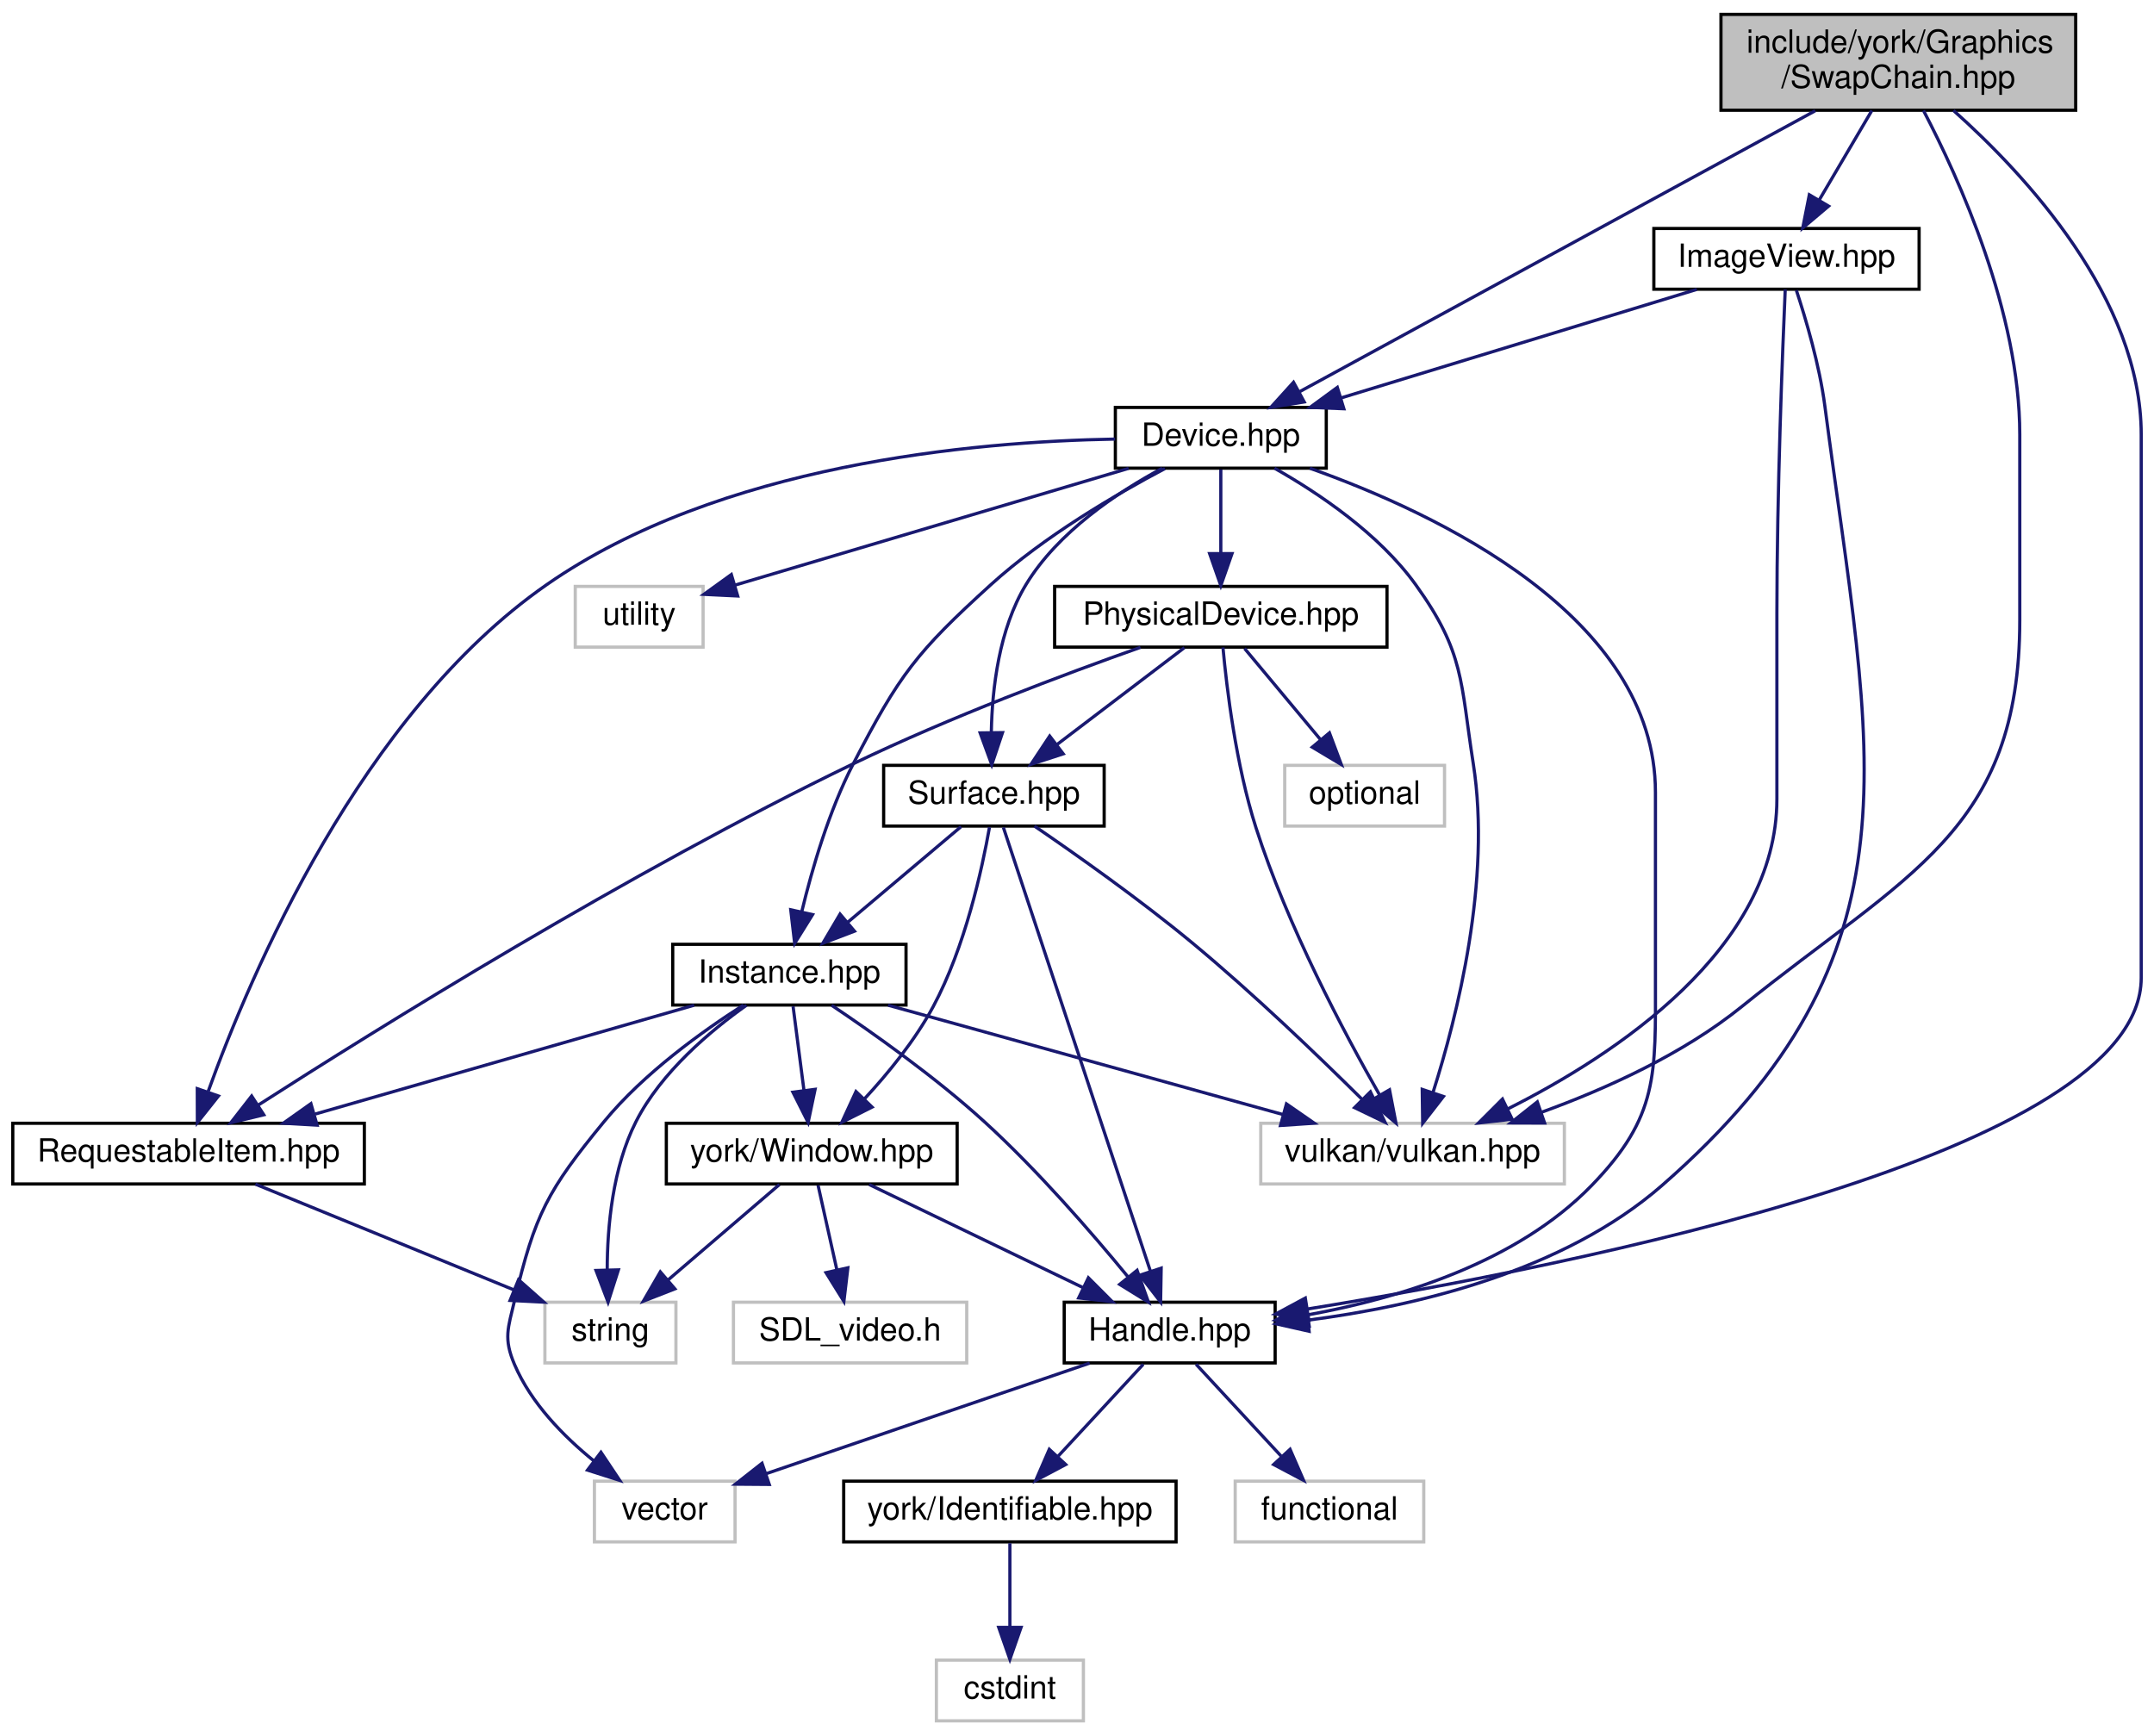
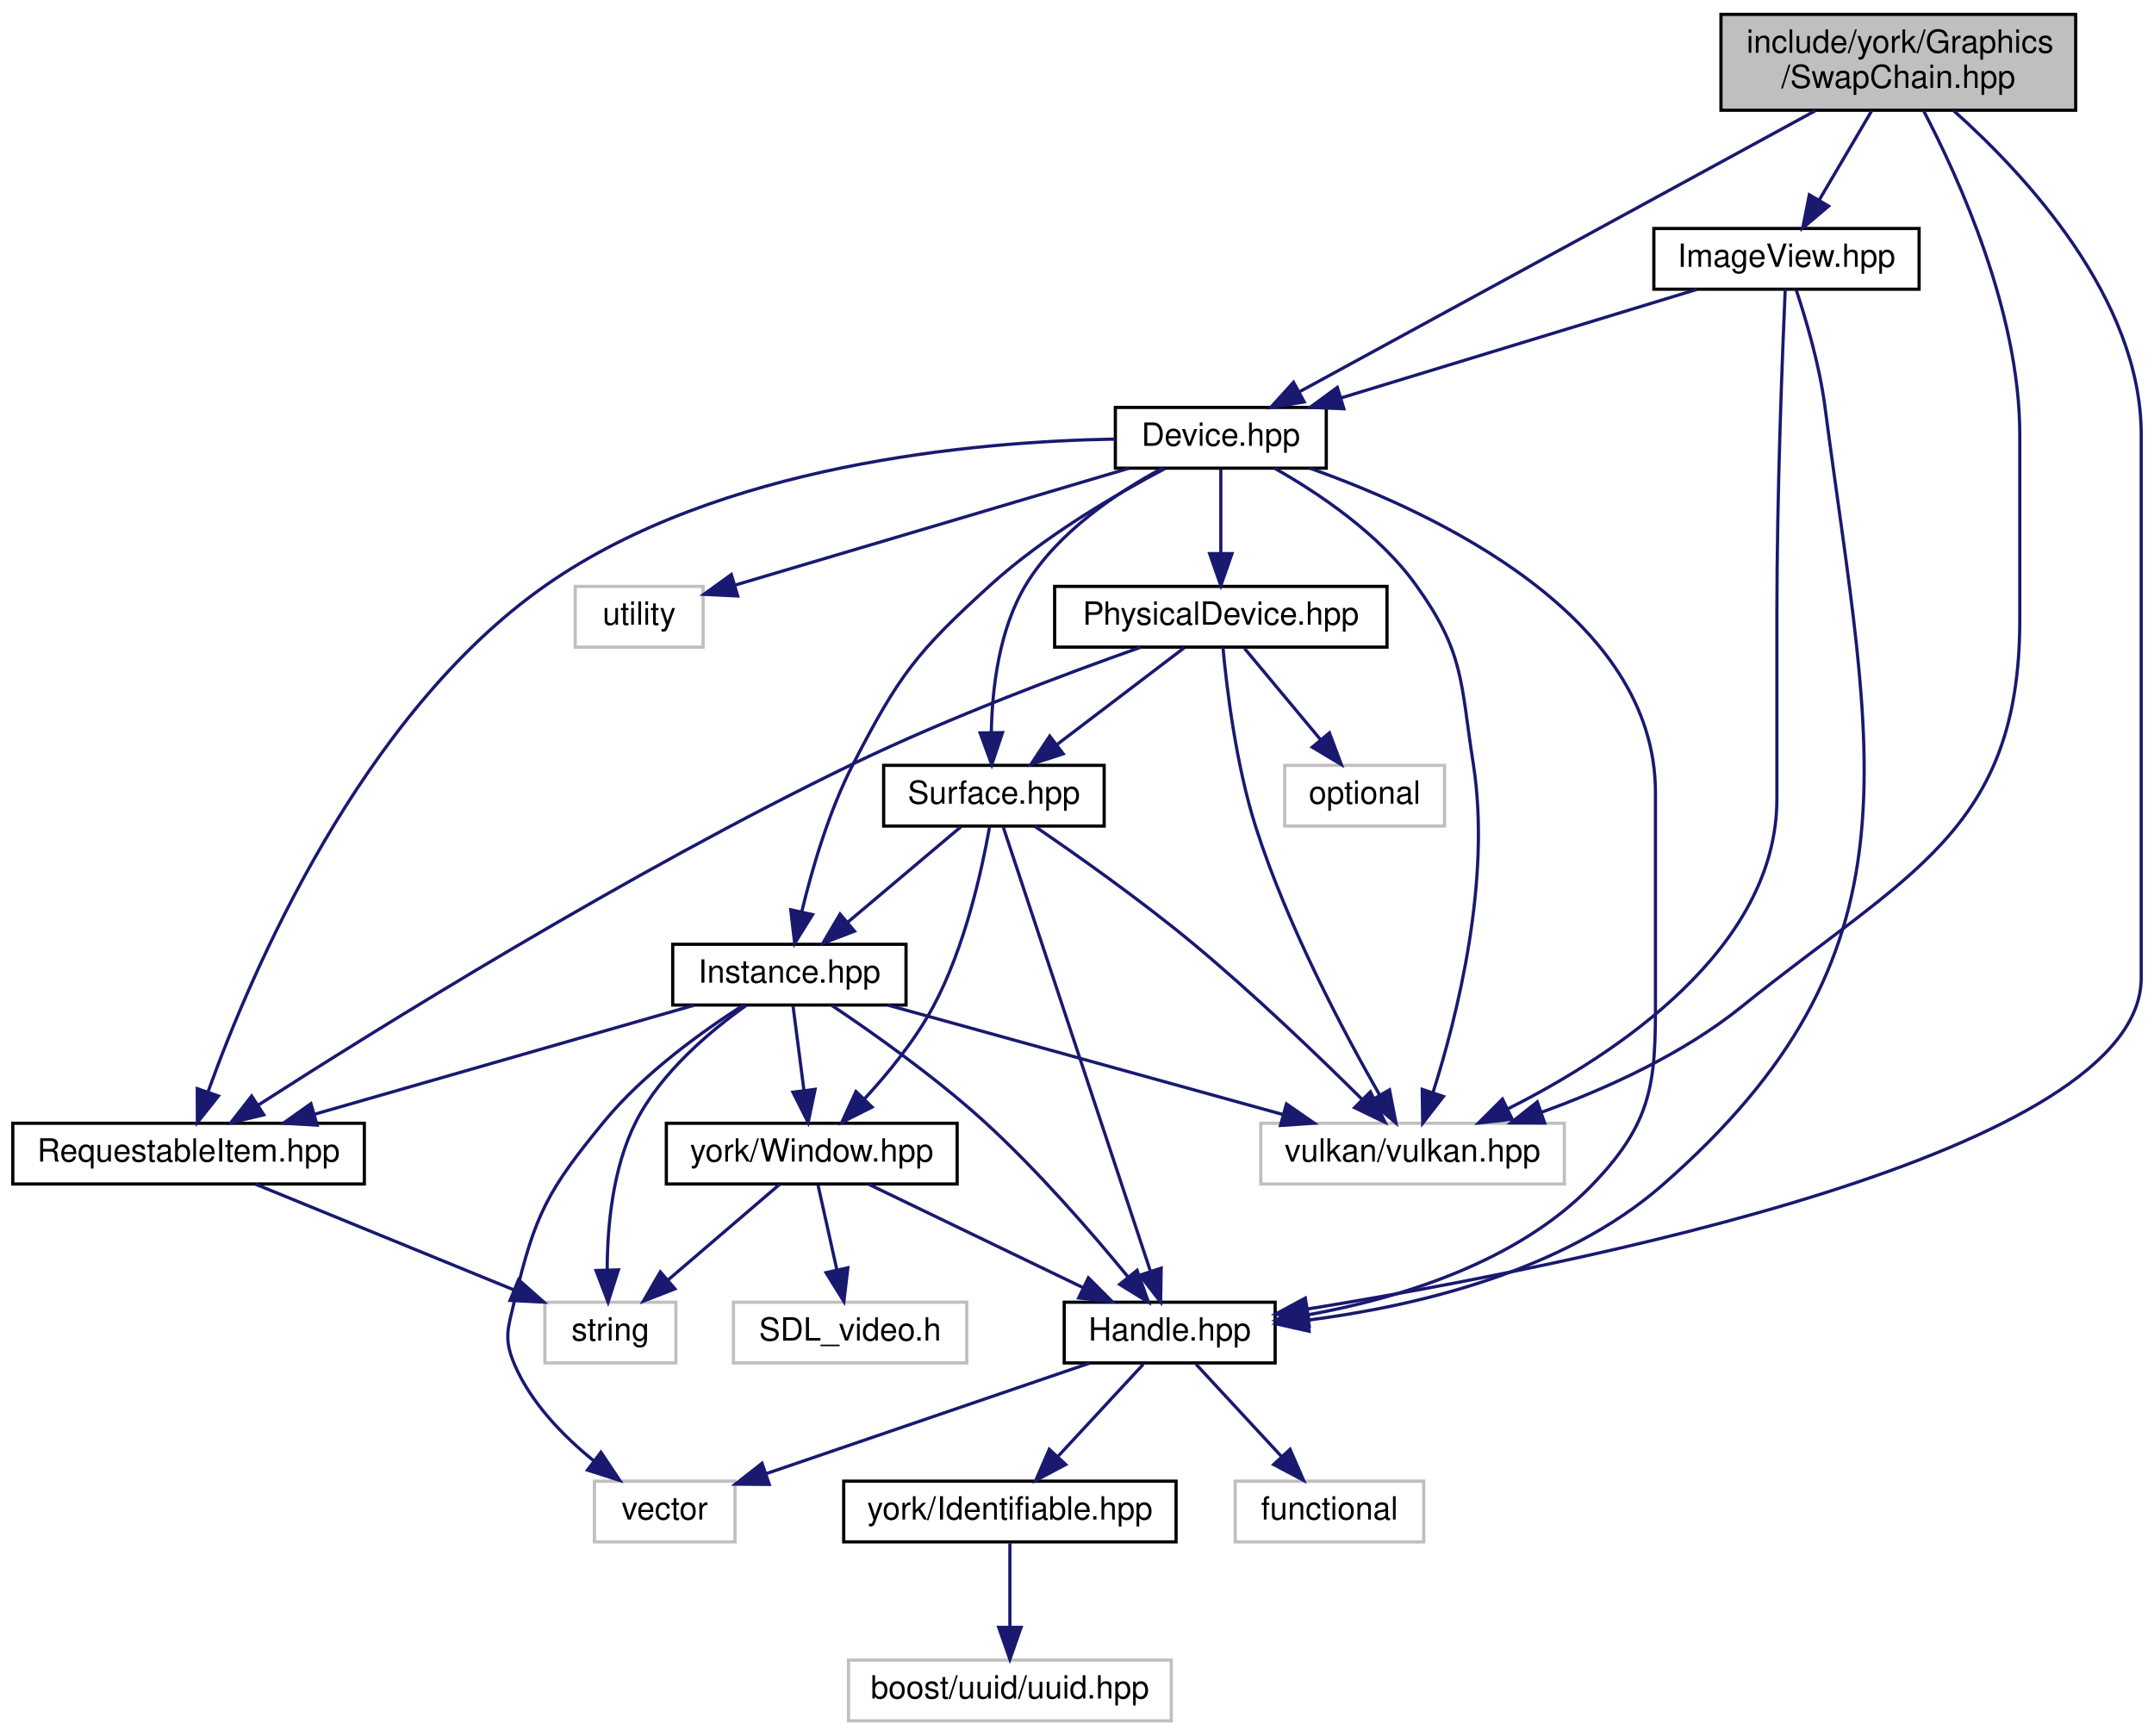
<svg xmlns="http://www.w3.org/2000/svg" xmlns:xlink="http://www.w3.org/1999/xlink" width="674pt" height="543pt" viewBox="0.00 0.00 674.00 543.00">
  <g id="graph0" class="graph" transform="scale(1 1) rotate(0) translate(4 539)">
    <g id="node1" class="node">
      <g id="a_node1">
        <a xlink:title=" ">
          <polygon fill="#bfbfbf" stroke="black" points="534.5,-504.5 534.5,-534.5 645.5,-534.5 645.5,-504.5 534.5,-504.5" />
          <text text-anchor="start" x="542.5" y="-522.5" font-family="Helvetica,sans-Serif" font-size="10.00">include/york/Graphics</text>
          <text text-anchor="middle" x="590" y="-511.5" font-family="Helvetica,sans-Serif" font-size="10.00">/SwapChain.hpp</text>
        </a>
      </g>
    </g>
    <g id="node2" class="node">
      <g id="a_node2">
        <a xlink:title=" ">
          <polygon fill="none" stroke="#bfbfbf" points="390.5,-168.5 390.5,-187.5 485.5,-187.5 485.5,-168.5 390.5,-168.5" />
          <text text-anchor="middle" x="438" y="-175.5" font-family="Helvetica,sans-Serif" font-size="10.00">vulkan/vulkan.hpp</text>
        </a>
      </g>
    </g>
    <g id="edge1" class="edge">
      <path fill="none" stroke="midnightblue" d="M597.87,-504.41C609,-483.13 628,-441.21 628,-403 628,-403 628,-403 628,-345 628,-278.76 592.52,-265.63 541,-224 522.61,-209.14 498.55,-198.26 478.31,-190.93" />
      <polygon fill="midnightblue" stroke="midnightblue" points="479.32,-187.58 468.73,-187.61 477.03,-194.19 479.32,-187.58" />
    </g>
    <g id="node3" class="node">
      <g id="a_node3">
        <a xlink:href="_device_8hpp.html" target="_top" xlink:title=" ">
          <polygon fill="none" stroke="black" points="345,-392.5 345,-411.5 411,-411.5 411,-392.5 345,-392.5" />
          <text text-anchor="middle" x="378" y="-399.5" font-family="Helvetica,sans-Serif" font-size="10.00">Device.hpp</text>
        </a>
      </g>
    </g>
    <g id="edge2" class="edge">
      <path fill="none" stroke="midnightblue" d="M564,-504.34C522.75,-481.86 442.85,-438.33 402.54,-416.37" />
      <polygon fill="midnightblue" stroke="midnightblue" points="404.1,-413.23 393.64,-411.52 400.75,-419.38 404.1,-413.23" />
    </g>
    <g id="node5" class="node">
      <g id="a_node5">
        <a xlink:href="_handle_8hpp.html" target="_top" xlink:title="Contains the declarations for the Handle classes which form the basis of our Vulkan implementation.">
          <polygon fill="none" stroke="black" points="329,-112.5 329,-131.5 395,-131.5 395,-112.5 329,-112.5" />
          <text text-anchor="middle" x="362" y="-119.5" font-family="Helvetica,sans-Serif" font-size="10.00">Handle.hpp</text>
        </a>
      </g>
    </g>
    <g id="edge32" class="edge">
      <path fill="none" stroke="midnightblue" d="M607.25,-504.43C629.67,-484.44 666,-445.49 666,-403 666,-403 666,-403 666,-233 666,-178.18 488.98,-142.97 405.1,-129.37" />
      <polygon fill="midnightblue" stroke="midnightblue" points="405.54,-125.89 395.11,-127.78 404.44,-132.8 405.54,-125.89" />
    </g>
    <g id="node18" class="node">
      <g id="a_node18">
        <a xlink:href="_image_view_8hpp.html" target="_top" xlink:title=" ">
          <polygon fill="none" stroke="black" points="513.5,-448.5 513.5,-467.5 596.5,-467.5 596.5,-448.5 513.5,-448.5" />
          <text text-anchor="middle" x="555" y="-455.5" font-family="Helvetica,sans-Serif" font-size="10.00">ImageView.hpp</text>
        </a>
      </g>
    </g>
    <g id="edge33" class="edge">
      <path fill="none" stroke="midnightblue" d="M581.71,-504.4C576.78,-496.02 570.49,-485.33 565.25,-476.42" />
      <polygon fill="midnightblue" stroke="midnightblue" points="568.18,-474.5 560.09,-467.66 562.15,-478.05 568.18,-474.5" />
    </g>
    <g id="edge4" class="edge">
      <path fill="none" stroke="midnightblue" d="M394.79,-392.49C408.52,-384.72 427.48,-372.03 439,-356 454.26,-334.77 452.95,-325.83 457,-300 462.71,-263.55 451.95,-220.92 444.43,-197.24" />
      <polygon fill="midnightblue" stroke="midnightblue" points="447.66,-195.88 441.17,-187.51 441.02,-198.1 447.66,-195.88" />
    </g>
    <g id="node4" class="node">
      <g id="a_node4">
        <a xlink:title=" ">
          <polygon fill="none" stroke="#bfbfbf" points="176,-336.5 176,-355.5 216,-355.5 216,-336.5 176,-336.5" />
          <text text-anchor="middle" x="196" y="-343.5" font-family="Helvetica,sans-Serif" font-size="10.00">utility</text>
        </a>
      </g>
    </g>
    <g id="edge3" class="edge">
      <path fill="none" stroke="midnightblue" d="M349.16,-392.44C315.55,-382.47 260.27,-366.07 226.12,-355.94" />
      <polygon fill="midnightblue" stroke="midnightblue" points="226.83,-352.5 216.25,-353.01 224.84,-359.21 226.83,-352.5" />
    </g>
    <g id="edge5" class="edge">
      <path fill="none" stroke="midnightblue" d="M405.85,-392.48C445.64,-378.37 514,-346.12 514,-291 514,-291 514,-291 514,-233 514,-202.77 515.05,-189.69 494,-168 470.72,-144.01 434.17,-132.81 405.42,-127.58" />
      <polygon fill="midnightblue" stroke="midnightblue" points="405.66,-124.07 395.22,-125.91 404.53,-130.98 405.66,-124.07" />
    </g>
    <g id="node10" class="node">
      <g id="a_node10">
        <a xlink:href="_instance_8hpp.html" target="_top" xlink:title=" ">
          <polygon fill="none" stroke="black" points="206.5,-224.5 206.5,-243.5 279.5,-243.5 279.5,-224.5 206.5,-224.5" />
          <text text-anchor="middle" x="243" y="-231.5" font-family="Helvetica,sans-Serif" font-size="10.00">Instance.hpp</text>
        </a>
      </g>
    </g>
    <g id="edge10" class="edge">
      <path fill="none" stroke="midnightblue" d="M360.52,-392.37C345.15,-384.27 322.7,-371.16 306,-356 282.77,-334.9 277.4,-327.88 263,-300 255.38,-285.25 250.1,-267.09 246.88,-253.72" />
      <polygon fill="midnightblue" stroke="midnightblue" points="250.26,-252.79 244.66,-243.79 243.43,-254.31 250.26,-252.79" />
    </g>
    <g id="node12" class="node">
      <g id="a_node12">
        <a xlink:href="_requestable_item_8hpp.html" target="_top" xlink:title=" ">
          <polygon fill="none" stroke="black" points="0,-168.5 0,-187.5 110,-187.5 110,-168.5 0,-168.5" />
          <text text-anchor="middle" x="55" y="-175.5" font-family="Helvetica,sans-Serif" font-size="10.00">RequestableItem.hpp</text>
        </a>
      </g>
    </g>
    <g id="edge30" class="edge">
      <path fill="none" stroke="midnightblue" d="M344.91,-401.6C300.54,-400.82 221.09,-393.68 167,-356 108.86,-315.5 74.34,-234.12 61.17,-197.54" />
      <polygon fill="midnightblue" stroke="midnightblue" points="64.35,-196.03 57.76,-187.73 57.73,-198.32 64.35,-196.03" />
    </g>
    <g id="node15" class="node">
      <g id="a_node15">
        <a xlink:href="_physical_device_8hpp.html" target="_top" xlink:title=" ">
          <polygon fill="none" stroke="black" points="326,-336.5 326,-355.5 430,-355.5 430,-336.5 326,-336.5" />
          <text text-anchor="middle" x="378" y="-343.5" font-family="Helvetica,sans-Serif" font-size="10.00">PhysicalDevice.hpp</text>
        </a>
      </g>
    </g>
    <g id="edge21" class="edge">
      <path fill="none" stroke="midnightblue" d="M378,-392.08C378,-385.01 378,-374.86 378,-365.99" />
      <polygon fill="midnightblue" stroke="midnightblue" points="381.5,-365.75 378,-355.75 374.5,-365.75 381.5,-365.75" />
    </g>
    <g id="node17" class="node">
      <g id="a_node17">
        <a xlink:href="_surface_8hpp.html" target="_top" xlink:title=" ">
          <polygon fill="none" stroke="black" points="272.5,-280.5 272.5,-299.5 341.5,-299.5 341.5,-280.5 272.5,-280.5" />
          <text text-anchor="middle" x="307" y="-287.5" font-family="Helvetica,sans-Serif" font-size="10.00">Surface.hpp</text>
        </a>
      </g>
    </g>
    <g id="edge31" class="edge">
      <path fill="none" stroke="midnightblue" d="M359.69,-392.48C345.64,-384.93 327.01,-372.55 317,-356 308.6,-342.11 306.45,-323.6 306.19,-309.88" />
      <polygon fill="midnightblue" stroke="midnightblue" points="309.69,-309.74 306.33,-299.7 302.69,-309.65 309.69,-309.74" />
    </g>
    <g id="node6" class="node">
      <g id="a_node6">
        <a xlink:title=" ">
          <polygon fill="none" stroke="#bfbfbf" points="182,-56.5 182,-75.5 226,-75.5 226,-56.5 182,-56.5" />
          <text text-anchor="middle" x="204" y="-63.5" font-family="Helvetica,sans-Serif" font-size="10.00">vector</text>
        </a>
      </g>
    </g>
    <g id="edge6" class="edge">
      <path fill="none" stroke="midnightblue" d="M336.96,-112.44C309.52,-103.07 265.44,-88 235.63,-77.81" />
      <polygon fill="midnightblue" stroke="midnightblue" points="236.71,-74.48 226.11,-74.56 234.44,-81.1 236.71,-74.48" />
    </g>
    <g id="node7" class="node">
      <g id="a_node7">
        <a xlink:title=" ">
          <polygon fill="none" stroke="#bfbfbf" points="382.5,-56.5 382.5,-75.5 441.5,-75.5 441.5,-56.5 382.5,-56.5" />
          <text text-anchor="middle" x="412" y="-63.5" font-family="Helvetica,sans-Serif" font-size="10.00">functional</text>
        </a>
      </g>
    </g>
    <g id="edge7" class="edge">
      <path fill="none" stroke="midnightblue" d="M370.26,-112.08C377.46,-104.3 388.11,-92.8 396.85,-83.37" />
      <polygon fill="midnightblue" stroke="midnightblue" points="399.67,-85.47 403.9,-75.75 394.53,-80.71 399.67,-85.47" />
    </g>
    <g id="node8" class="node">
      <g id="a_node8">
        <a xlink:href="_identifiable_8hpp.html" target="_top" xlink:title=" ">
          <polygon fill="none" stroke="black" points="260,-56.5 260,-75.5 364,-75.5 364,-56.5 260,-56.5" />
          <text text-anchor="middle" x="312" y="-63.5" font-family="Helvetica,sans-Serif" font-size="10.00">york/Identifiable.hpp</text>
        </a>
      </g>
    </g>
    <g id="edge8" class="edge">
      <path fill="none" stroke="midnightblue" d="M353.74,-112.08C346.54,-104.3 335.89,-92.8 327.15,-83.37" />
      <polygon fill="midnightblue" stroke="midnightblue" points="329.47,-80.71 320.1,-75.75 324.33,-85.47 329.47,-80.71" />
    </g>
    <g id="node9" class="node">
      <g id="a_node9">
        <a xlink:title=" ">
-           <polygon fill="none" stroke="#bfbfbf" points="289,-0.5 289,-19.5 335,-19.5 335,-0.5 289,-0.5" />
-           <text text-anchor="middle" x="312" y="-7.5" font-family="Helvetica,sans-Serif" font-size="10.00">cstdint</text>
+           <polygon fill="none" stroke="#bfbfbf" points="261.5,-0.5 261.5,-19.5 362.5,-19.5 362.5,-0.5 261.5,-0.5" />
+           <text text-anchor="middle" x="312" y="-7.5" font-family="Helvetica,sans-Serif" font-size="10.00">boost/uuid/uuid.hpp</text>
        </a>
      </g>
    </g>
    <g id="edge9" class="edge">
      <path fill="none" stroke="midnightblue" d="M312,-56.08C312,-49.01 312,-38.86 312,-29.99" />
      <polygon fill="midnightblue" stroke="midnightblue" points="315.5,-29.75 312,-19.75 308.5,-29.75 315.5,-29.75" />
    </g>
    <g id="edge13" class="edge">
      <path fill="none" stroke="midnightblue" d="M273.9,-224.44C307.27,-215.2 360.59,-200.44 397.35,-190.26" />
      <polygon fill="midnightblue" stroke="midnightblue" points="398.54,-193.56 407.25,-187.52 396.67,-186.81 398.54,-193.56" />
    </g>
    <g id="edge14" class="edge">
      <path fill="none" stroke="midnightblue" d="M256.22,-224.42C269,-215.86 288.63,-202 304,-188 320.69,-172.79 337.64,-153.22 348.87,-139.54" />
      <polygon fill="midnightblue" stroke="midnightblue" points="351.8,-141.48 355.36,-131.51 346.35,-137.08 351.8,-141.48" />
    </g>
    <g id="edge12" class="edge">
      <path fill="none" stroke="midnightblue" d="M228.64,-224.49C215.91,-216.37 197.45,-203.17 185,-188 167.35,-166.49 163.39,-159.08 157,-132 154.96,-123.35 153.51,-120.17 157,-112 162.15,-99.95 172.28,-89.58 181.83,-81.84" />
      <polygon fill="midnightblue" stroke="midnightblue" points="184.04,-84.55 189.92,-75.74 179.83,-78.96 184.04,-84.55" />
    </g>
    <g id="node11" class="node">
      <g id="a_node11">
        <a xlink:title=" ">
          <polygon fill="none" stroke="#bfbfbf" points="166.5,-112.5 166.5,-131.5 207.5,-131.5 207.5,-112.5 166.5,-112.5" />
          <text text-anchor="middle" x="187" y="-119.5" font-family="Helvetica,sans-Serif" font-size="10.00">string</text>
        </a>
      </g>
    </g>
    <g id="edge11" class="edge">
      <path fill="none" stroke="midnightblue" d="M229.56,-224.42C218.31,-216.44 202.86,-203.48 195,-188 187.68,-173.59 186.02,-155.13 186,-141.57" />
      <polygon fill="midnightblue" stroke="midnightblue" points="189.5,-141.62 186.27,-131.53 182.5,-141.43 189.5,-141.62" />
    </g>
    <g id="edge15" class="edge">
      <path fill="none" stroke="midnightblue" d="M213.21,-224.44C181.17,-215.24 130.07,-200.56 94.65,-190.39" />
      <polygon fill="midnightblue" stroke="midnightblue" points="95.23,-186.91 84.65,-187.52 93.29,-193.64 95.23,-186.91" />
    </g>
    <g id="node13" class="node">
      <g id="a_node13">
        <a xlink:href="_window_8hpp.html" target="_top" xlink:title=" ">
          <polygon fill="none" stroke="black" points="204.5,-168.5 204.5,-187.5 295.5,-187.5 295.5,-168.5 204.5,-168.5" />
          <text text-anchor="middle" x="250" y="-175.5" font-family="Helvetica,sans-Serif" font-size="10.00">york/Window.hpp</text>
        </a>
      </g>
    </g>
    <g id="edge17" class="edge">
      <path fill="none" stroke="midnightblue" d="M244.16,-224.08C245.08,-216.93 246.42,-206.64 247.58,-197.69" />
      <polygon fill="midnightblue" stroke="midnightblue" points="251.05,-198.12 248.87,-187.75 244.11,-197.22 251.05,-198.12" />
    </g>
    <g id="edge16" class="edge">
      <path fill="none" stroke="midnightblue" d="M75.92,-168.44C97.74,-159.52 132.15,-145.44 156.89,-135.32" />
      <polygon fill="midnightblue" stroke="midnightblue" points="158.25,-138.54 166.18,-131.52 155.6,-132.06 158.25,-138.54" />
    </g>
    <g id="edge20" class="edge">
      <path fill="none" stroke="midnightblue" d="M267.99,-168.32C286.04,-159.62 314.05,-146.12 334.8,-136.11" />
      <polygon fill="midnightblue" stroke="midnightblue" points="336.56,-139.15 344.05,-131.65 333.52,-132.84 336.56,-139.15" />
    </g>
    <g id="edge18" class="edge">
      <path fill="none" stroke="midnightblue" d="M239.88,-168.32C230.47,-160.26 216.26,-148.08 204.93,-138.37" />
      <polygon fill="midnightblue" stroke="midnightblue" points="207.18,-135.68 197.31,-131.83 202.62,-141 207.18,-135.68" />
    </g>
    <g id="node14" class="node">
      <g id="a_node14">
        <a xlink:title=" ">
          <polygon fill="none" stroke="#bfbfbf" points="225.5,-112.5 225.5,-131.5 298.5,-131.5 298.5,-112.5 225.5,-112.5" />
          <text text-anchor="middle" x="262" y="-119.5" font-family="Helvetica,sans-Serif" font-size="10.00">SDL_video.h</text>
        </a>
      </g>
    </g>
    <g id="edge19" class="edge">
      <path fill="none" stroke="midnightblue" d="M251.98,-168.08C253.57,-160.93 255.86,-150.64 257.85,-141.69" />
      <polygon fill="midnightblue" stroke="midnightblue" points="261.3,-142.27 260.06,-131.75 254.47,-140.75 261.3,-142.27" />
    </g>
    <g id="edge23" class="edge">
      <path fill="none" stroke="midnightblue" d="M378.67,-336.4C379.83,-323.79 382.72,-299.62 389,-280 398.86,-249.19 416.53,-215.88 427.74,-196.26" />
      <polygon fill="midnightblue" stroke="midnightblue" points="430.79,-197.97 432.8,-187.57 424.74,-194.45 430.79,-197.97" />
    </g>
    <g id="edge29" class="edge">
      <path fill="none" stroke="midnightblue" d="M352.85,-336.42C329.23,-328.07 293.12,-314.55 263,-300 192.6,-266 113.97,-217.05 76.77,-193.17" />
      <polygon fill="midnightblue" stroke="midnightblue" points="78.54,-190.15 68.23,-187.67 74.74,-196.03 78.54,-190.15" />
    </g>
    <g id="node16" class="node">
      <g id="a_node16">
        <a xlink:title=" ">
          <polygon fill="none" stroke="#bfbfbf" points="398,-280.5 398,-299.5 448,-299.5 448,-280.5 398,-280.5" />
          <text text-anchor="middle" x="423" y="-287.5" font-family="Helvetica,sans-Serif" font-size="10.00">optional</text>
        </a>
      </g>
    </g>
    <g id="edge22" class="edge">
      <path fill="none" stroke="midnightblue" d="M385.43,-336.08C391.85,-328.38 401.31,-317.03 409.12,-307.65" />
      <polygon fill="midnightblue" stroke="midnightblue" points="411.99,-309.67 415.71,-299.75 406.62,-305.19 411.99,-309.67" />
    </g>
    <g id="edge24" class="edge">
      <path fill="none" stroke="midnightblue" d="M366.59,-336.32C355.89,-328.18 339.66,-315.84 326.84,-306.09" />
      <polygon fill="midnightblue" stroke="midnightblue" points="328.69,-303.1 318.61,-299.83 324.46,-308.67 328.69,-303.1" />
    </g>
    <g id="edge25" class="edge">
      <path fill="none" stroke="midnightblue" d="M319.7,-280.49C332.49,-271.76 352.61,-257.57 369,-244 388.07,-228.2 408.56,-208.52 422.21,-194.98" />
      <polygon fill="midnightblue" stroke="midnightblue" points="424.81,-197.34 429.4,-187.79 419.85,-192.39 424.81,-197.34" />
    </g>
    <g id="edge27" class="edge">
      <path fill="none" stroke="midnightblue" d="M309.96,-280.08C318.65,-253.83 344.26,-176.55 356,-141.12" />
      <polygon fill="midnightblue" stroke="midnightblue" points="359.34,-142.16 359.16,-131.57 352.69,-139.96 359.34,-142.16" />
    </g>
    <g id="edge28" class="edge">
      <path fill="none" stroke="midnightblue" d="M296.72,-280.32C287.16,-272.26 272.72,-260.08 261.22,-250.37" />
      <polygon fill="midnightblue" stroke="midnightblue" points="263.37,-247.61 253.47,-243.83 258.86,-252.96 263.37,-247.61" />
    </g>
    <g id="edge26" class="edge">
      <path fill="none" stroke="midnightblue" d="M305.62,-280.14C303.34,-267.2 298.01,-242.64 288,-224 282.34,-213.46 273.92,-203.15 266.44,-195.07" />
      <polygon fill="midnightblue" stroke="midnightblue" points="268.88,-192.56 259.41,-187.8 263.84,-197.42 268.88,-192.56" />
    </g>
    <g id="edge36" class="edge">
      <path fill="none" stroke="midnightblue" d="M554.61,-448.44C553.79,-429.94 552,-384.83 552,-347 552,-347 552,-347 552,-289 552,-242.11 501.45,-208.89 467.67,-191.93" />
      <polygon fill="midnightblue" stroke="midnightblue" points="469.17,-188.77 458.64,-187.58 466.13,-195.07 469.17,-188.77" />
    </g>
    <g id="edge35" class="edge">
      <path fill="none" stroke="midnightblue" d="M526.95,-448.44C496.92,-439.28 449.09,-424.69 415.76,-414.52" />
      <polygon fill="midnightblue" stroke="midnightblue" points="416.5,-411.09 405.91,-411.52 414.46,-417.78 416.5,-411.09" />
    </g>
    <g id="edge34" class="edge">
      <path fill="none" stroke="midnightblue" d="M558.09,-448.17C561.05,-439.2 565.32,-424.83 567,-412 581.39,-302.15 599.47,-240.85 516,-168 485.19,-141.11 439.07,-130.26 405.33,-125.9" />
      <polygon fill="midnightblue" stroke="midnightblue" points="405.63,-122.41 395.29,-124.74 404.83,-129.36 405.63,-122.41" />
    </g>
  </g>
</svg>
